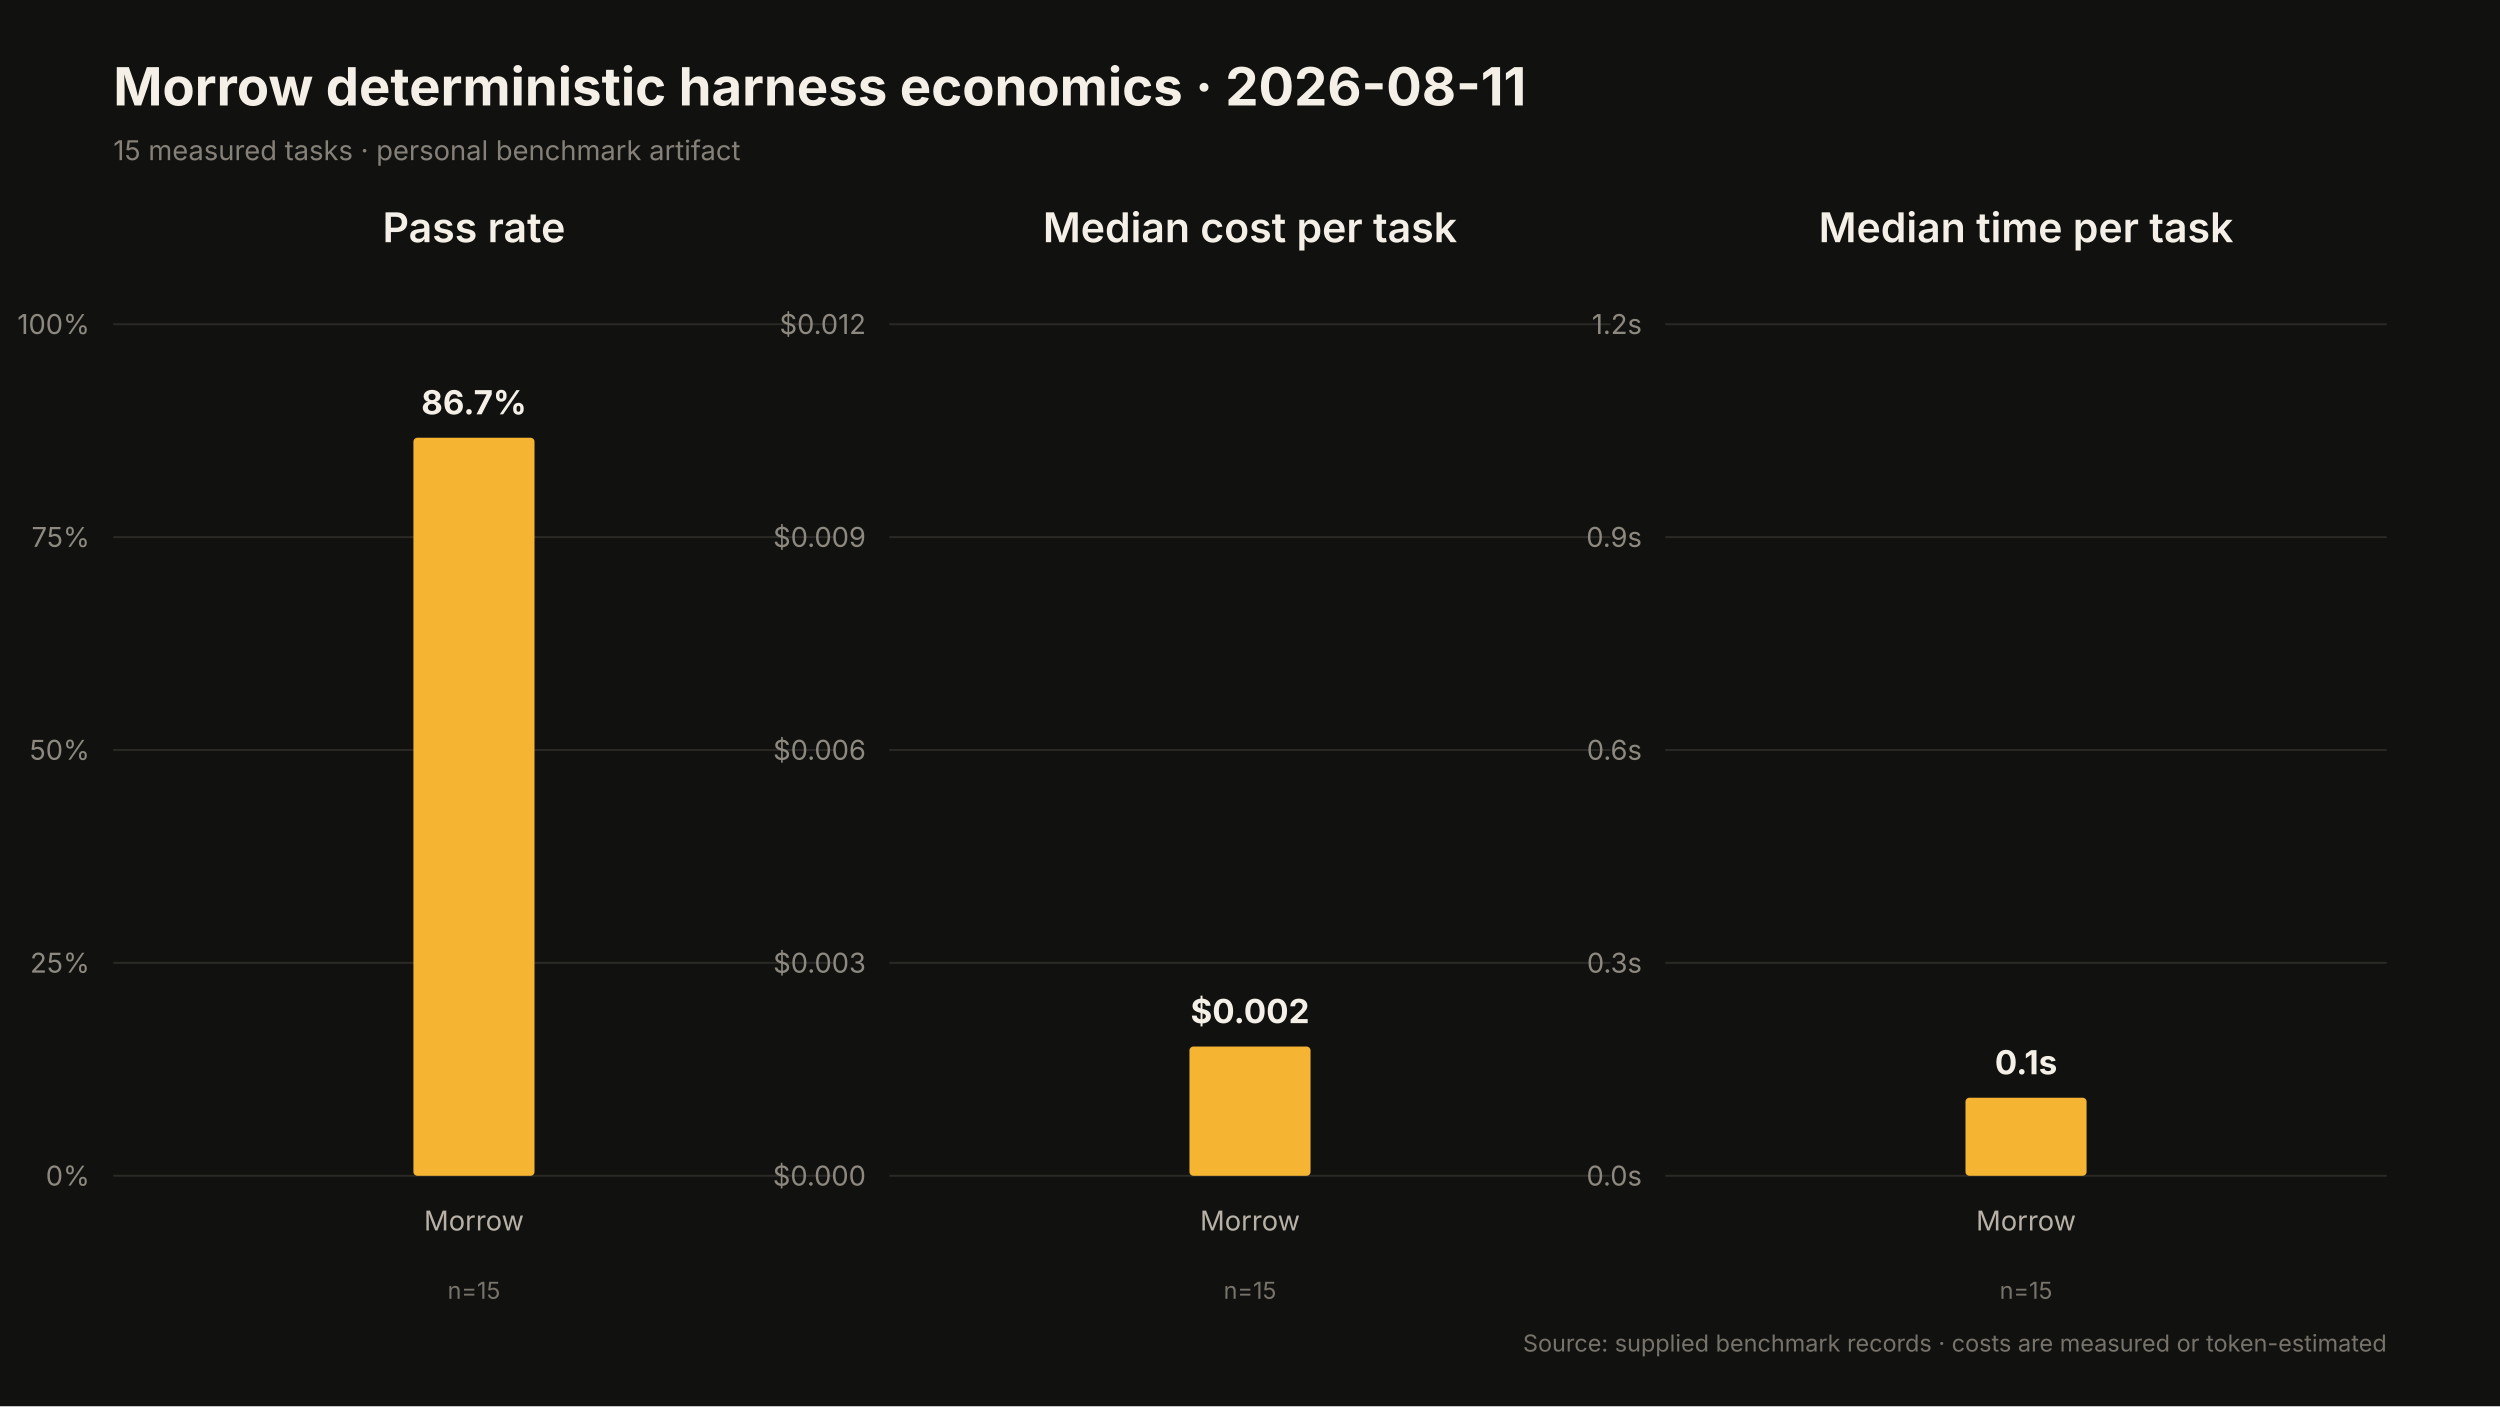
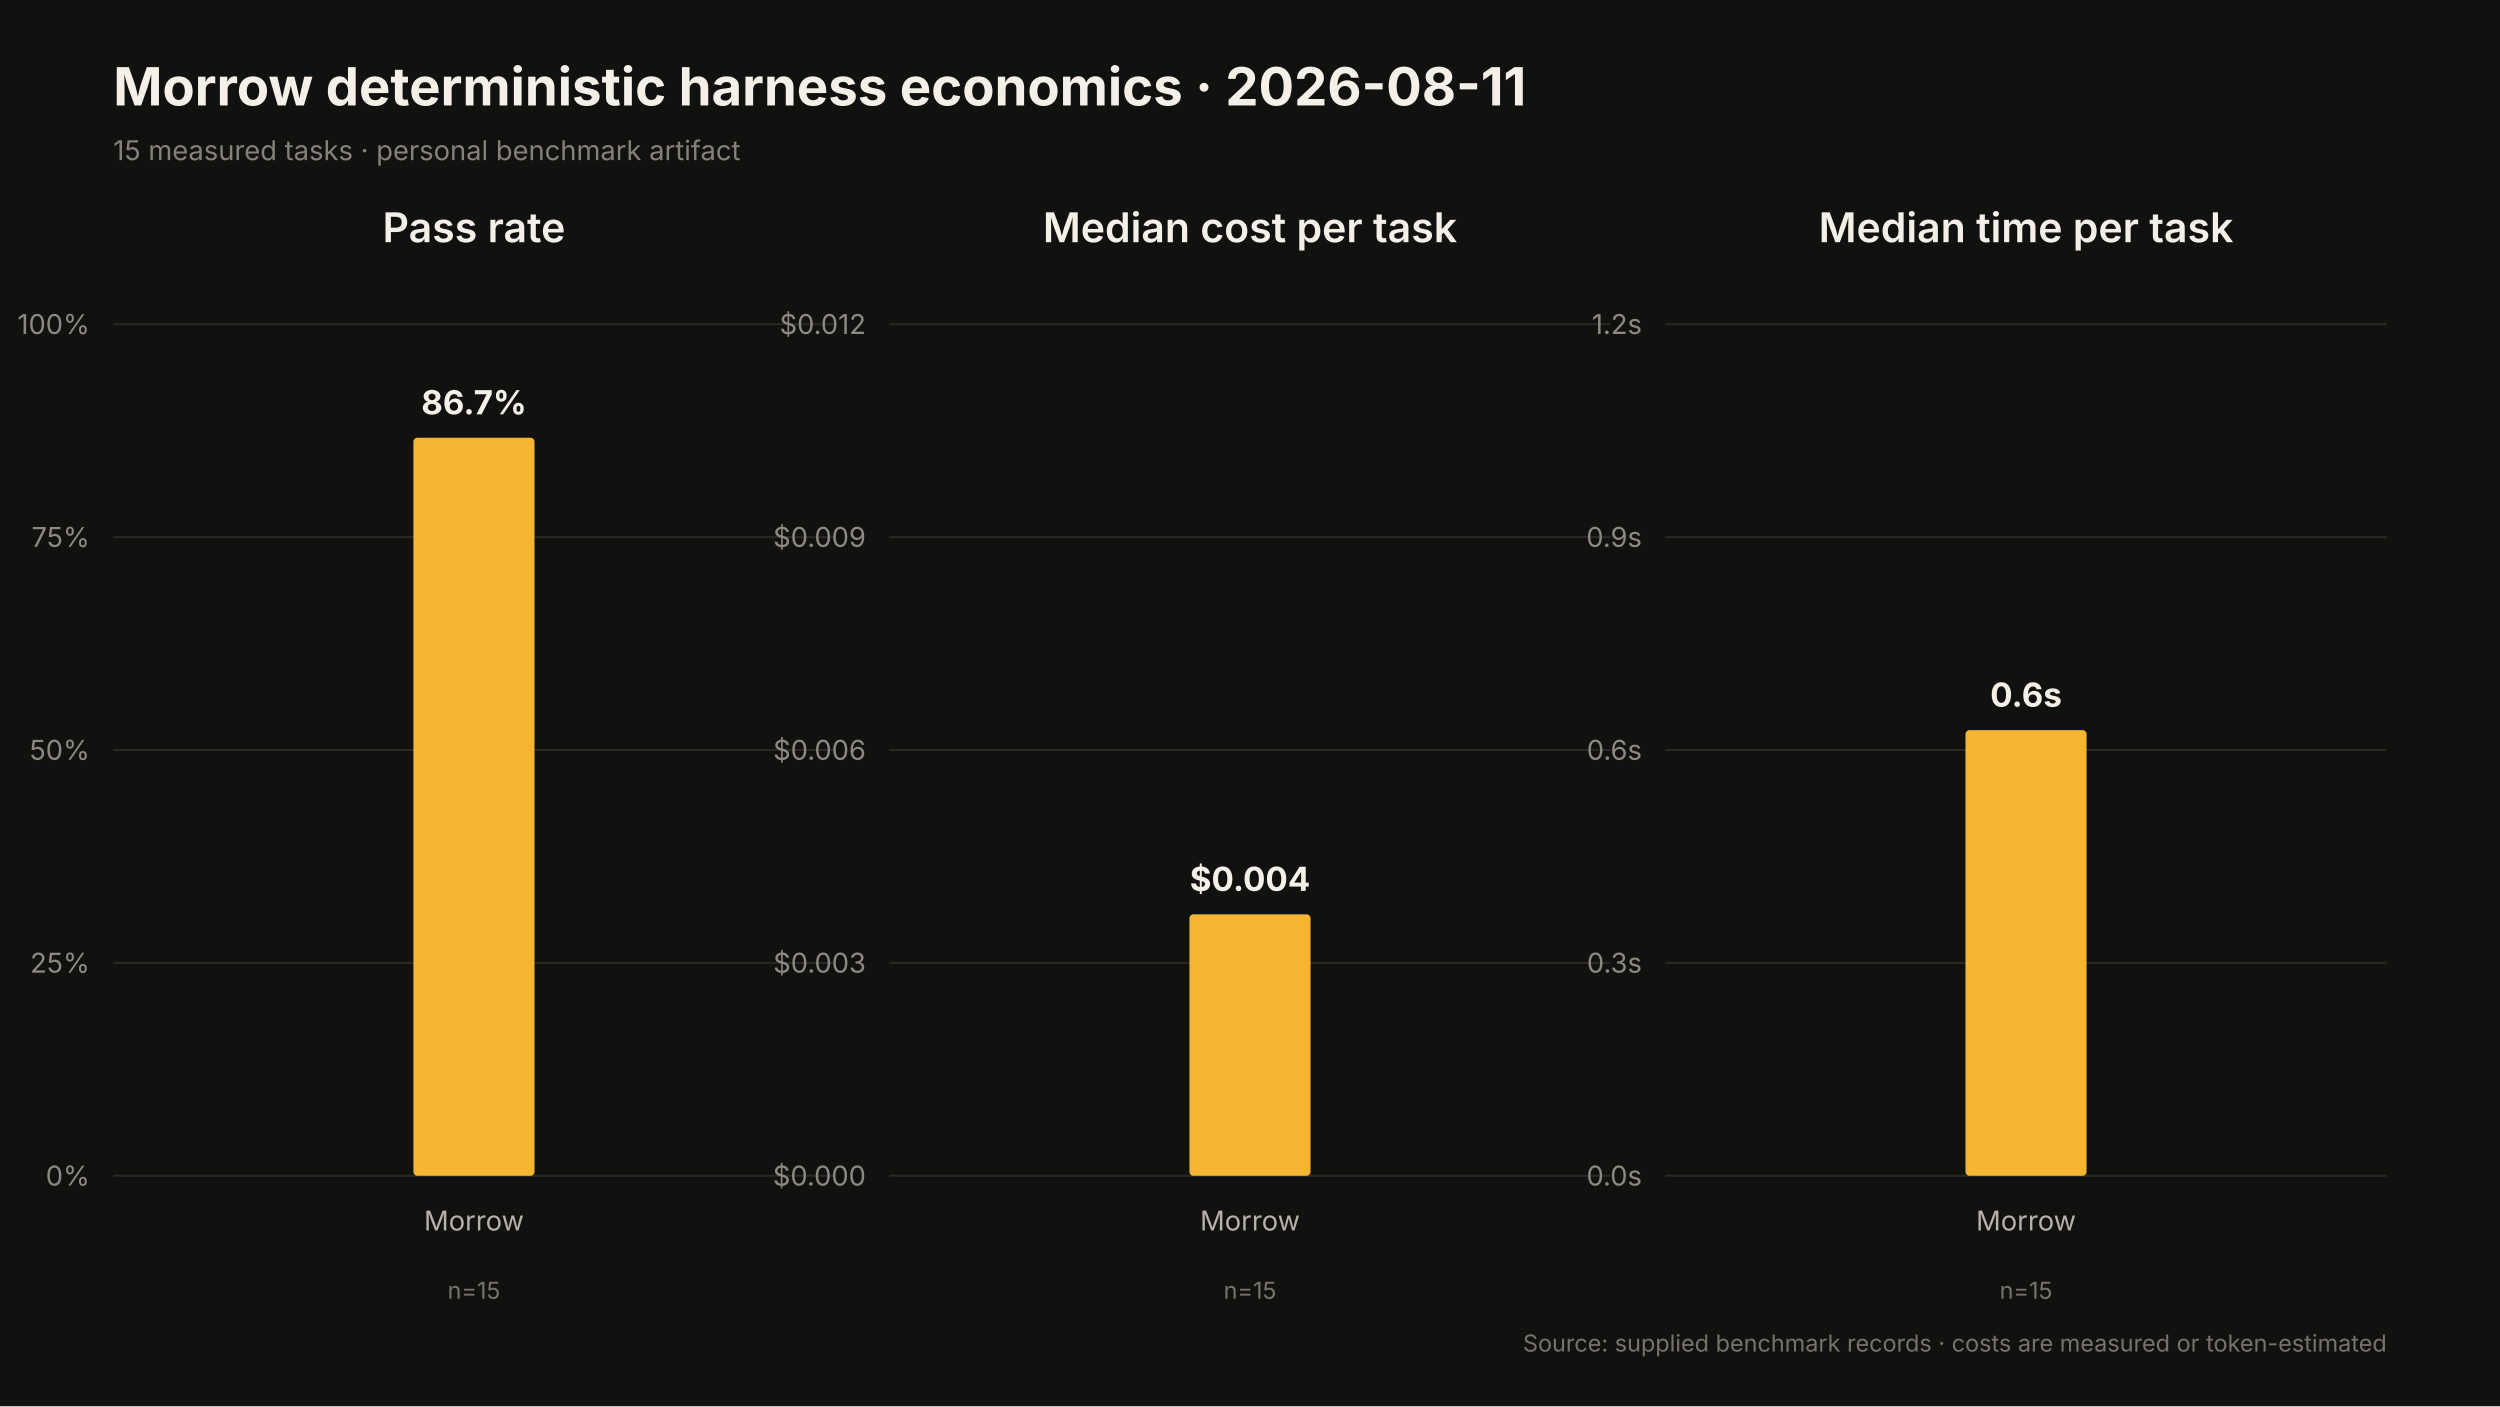
<svg xmlns="http://www.w3.org/2000/svg" viewBox="0 0 1280 720" role="img" aria-labelledby="benchmark-title benchmark-subtitle">
  <rect width="1280" height="720" fill="#11110f" />
  <style>text{font-family:Inter,ui-sans-serif,system-ui,-apple-system,BlinkMacSystemFont,"Segoe UI",sans-serif} .axis{fill:#8d8980;font-size:14px} .title{fill:#f4f0e7;font-size:21px;font-weight:600} .value{fill:#f4f0e7;font-size:17px;font-weight:700} .harness{fill:#b7b1a7;font-size:14px} .meta{fill:#77736b;font-size:12px}</style>
  <text id="benchmark-title" x="58" y="54" fill="#f4f0e7" font-size="27" font-weight="700">Morrow deterministic harness economics · 2026-08-11</text>
  <text id="benchmark-subtitle" x="58" y="82" fill="#858078" font-size="14">15 measured tasks · personal benchmark artifact</text>
  <text class="title" x="242.667" y="124" text-anchor="middle">Pass rate</text>
  <line x1="58" y1="602.00" x2="427.33" y2="602.00" stroke="#2b2926" stroke-width="1" />
  <text class="axis" x="46" y="607.00" text-anchor="end">0%</text>
  <line x1="58" y1="493.00" x2="427.33" y2="493.00" stroke="#2b2926" stroke-width="1" />
  <text class="axis" x="46" y="498.00" text-anchor="end">25%</text>
  <line x1="58" y1="384.00" x2="427.33" y2="384.00" stroke="#2b2926" stroke-width="1" />
  <text class="axis" x="46" y="389.00" text-anchor="end">50%</text>
  <line x1="58" y1="275.00" x2="427.33" y2="275.00" stroke="#2b2926" stroke-width="1" />
  <text class="axis" x="46" y="280.00" text-anchor="end">75%</text>
  <line x1="58" y1="166.00" x2="427.33" y2="166.00" stroke="#2b2926" stroke-width="1" />
  <text class="axis" x="46" y="171.00" text-anchor="end">100%</text>
  <rect x="211.67" y="224.13" width="62.00" height="377.87" rx="2" fill="#f5b532" />
  <text class="value" x="242.67" y="212.13" text-anchor="middle">86.7%</text>
  <text class="harness" x="242.67" y="630.00" text-anchor="middle">Morrow</text>
  <text class="meta" x="242.67" y="665.00" text-anchor="middle">n=15</text>
  <text class="title" x="640" y="124" text-anchor="middle">Median cost per task</text>
  <line x1="455.333" y1="602.00" x2="824.67" y2="602.00" stroke="#2b2926" stroke-width="1" />
  <text class="axis" x="443.333" y="607.00" text-anchor="end">$0.000</text>
  <line x1="455.333" y1="493.00" x2="824.67" y2="493.00" stroke="#2b2926" stroke-width="1" />
  <text class="axis" x="443.333" y="498.00" text-anchor="end">$0.003</text>
  <line x1="455.333" y1="384.00" x2="824.67" y2="384.00" stroke="#2b2926" stroke-width="1" />
  <text class="axis" x="443.333" y="389.00" text-anchor="end">$0.006</text>
  <line x1="455.333" y1="275.00" x2="824.67" y2="275.00" stroke="#2b2926" stroke-width="1" />
  <text class="axis" x="443.333" y="280.00" text-anchor="end">$0.009</text>
  <line x1="455.333" y1="166.00" x2="824.67" y2="166.00" stroke="#2b2926" stroke-width="1" />
  <text class="axis" x="443.333" y="171.00" text-anchor="end">$0.012</text>
-   <rect x="609.00" y="535.83" width="62.00" height="66.17" rx="2" fill="#f5b532" />
-   <text class="value" x="640.00" y="523.83" text-anchor="middle">$0.002</text>
+   <rect x="609.00" y="468.14" width="62.00" height="133.86" rx="2" fill="#f5b532" />
+   <text class="value" x="640.00" y="456.14" text-anchor="middle">$0.004</text>
  <text class="harness" x="640.00" y="630.00" text-anchor="middle">Morrow</text>
  <text class="meta" x="640.00" y="665.00" text-anchor="middle">n=15</text>
  <text class="title" x="1037.333" y="124" text-anchor="middle">Median time per task</text>
  <line x1="852.667" y1="602.00" x2="1222.00" y2="602.00" stroke="#2b2926" stroke-width="1" />
  <text class="axis" x="840.667" y="607.00" text-anchor="end">0.0s</text>
  <line x1="852.667" y1="493.00" x2="1222.00" y2="493.00" stroke="#2b2926" stroke-width="1" />
  <text class="axis" x="840.667" y="498.00" text-anchor="end">0.3s</text>
  <line x1="852.667" y1="384.00" x2="1222.00" y2="384.00" stroke="#2b2926" stroke-width="1" />
  <text class="axis" x="840.667" y="389.00" text-anchor="end">0.6s</text>
  <line x1="852.667" y1="275.00" x2="1222.00" y2="275.00" stroke="#2b2926" stroke-width="1" />
  <text class="axis" x="840.667" y="280.00" text-anchor="end">0.9s</text>
  <line x1="852.667" y1="166.00" x2="1222.00" y2="166.00" stroke="#2b2926" stroke-width="1" />
  <text class="axis" x="840.667" y="171.00" text-anchor="end">1.2s</text>
-   <rect x="1006.33" y="562.03" width="62.00" height="39.97" rx="2" fill="#f5b532" />
-   <text class="value" x="1037.33" y="550.03" text-anchor="middle">0.1s</text>
+   <rect x="1006.33" y="373.83" width="62.00" height="228.17" rx="2" fill="#f5b532" />
+   <text class="value" x="1037.33" y="361.83" text-anchor="middle">0.6s</text>
  <text class="harness" x="1037.33" y="630.00" text-anchor="middle">Morrow</text>
  <text class="meta" x="1037.33" y="665.00" text-anchor="middle">n=15</text>
  <text x="1222" y="692" fill="#77736b" font-size="12" text-anchor="end">Source: supplied benchmark records · costs are measured or token-estimated</text>
</svg>
